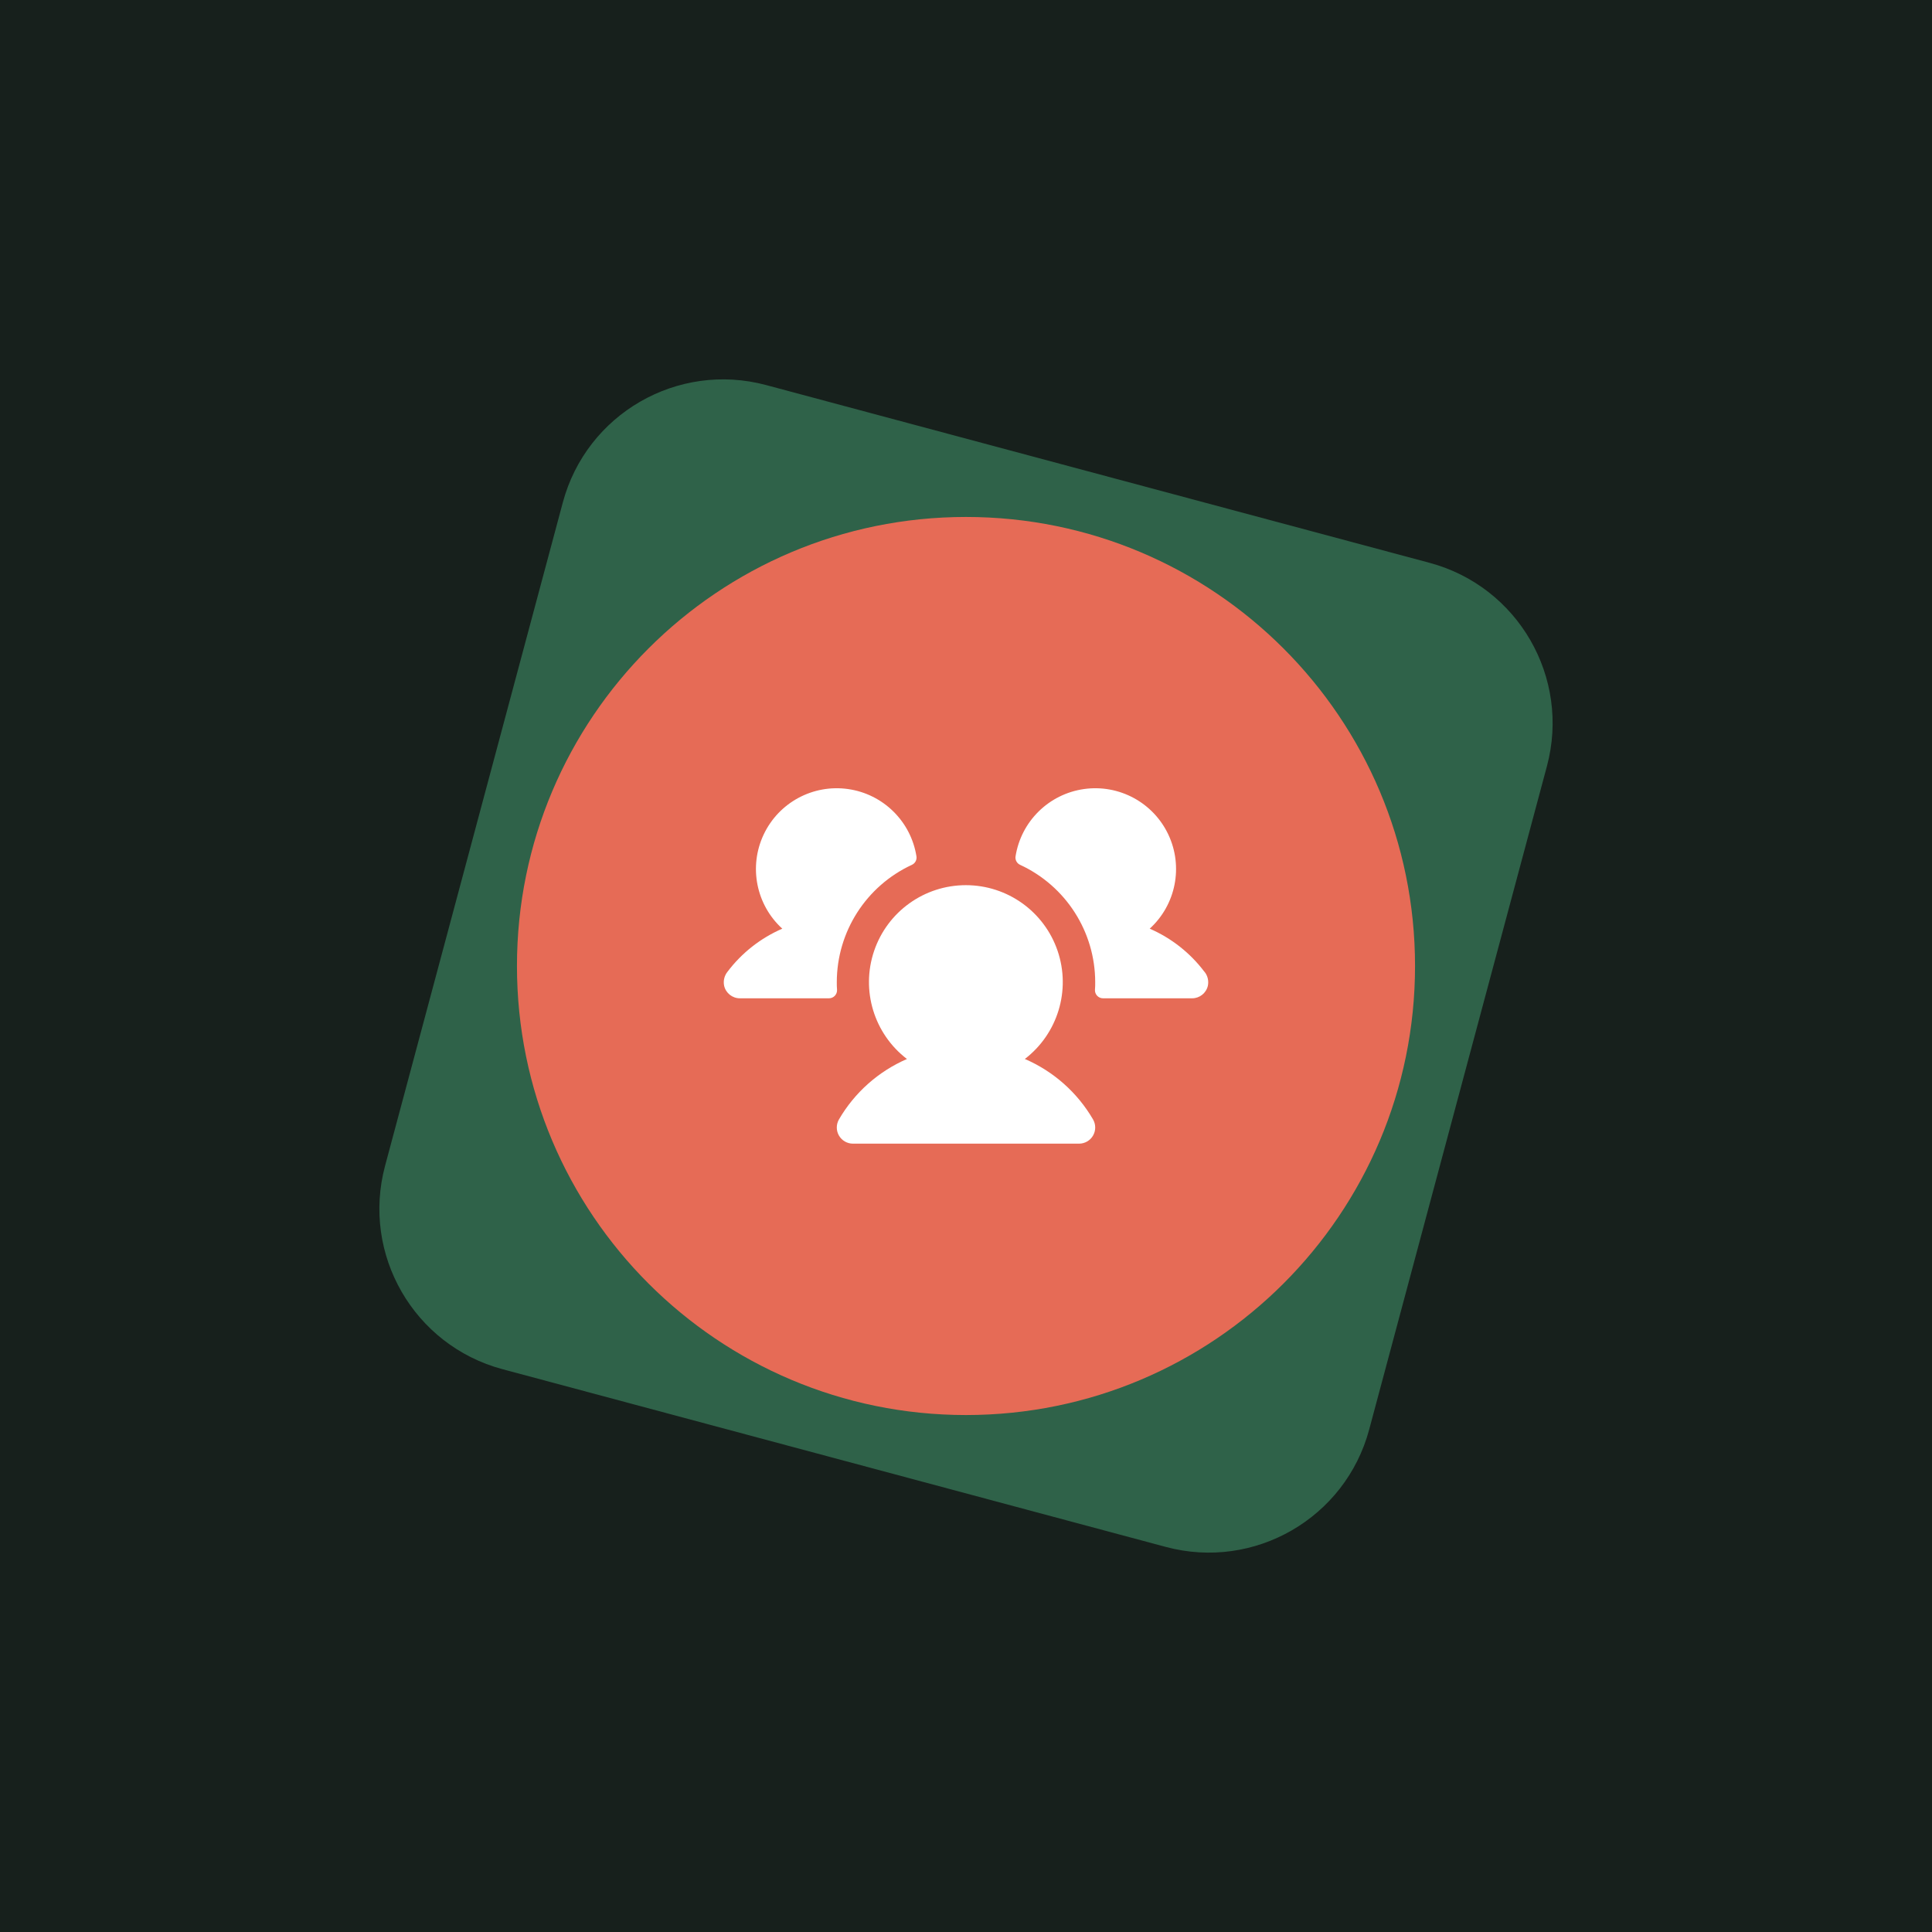
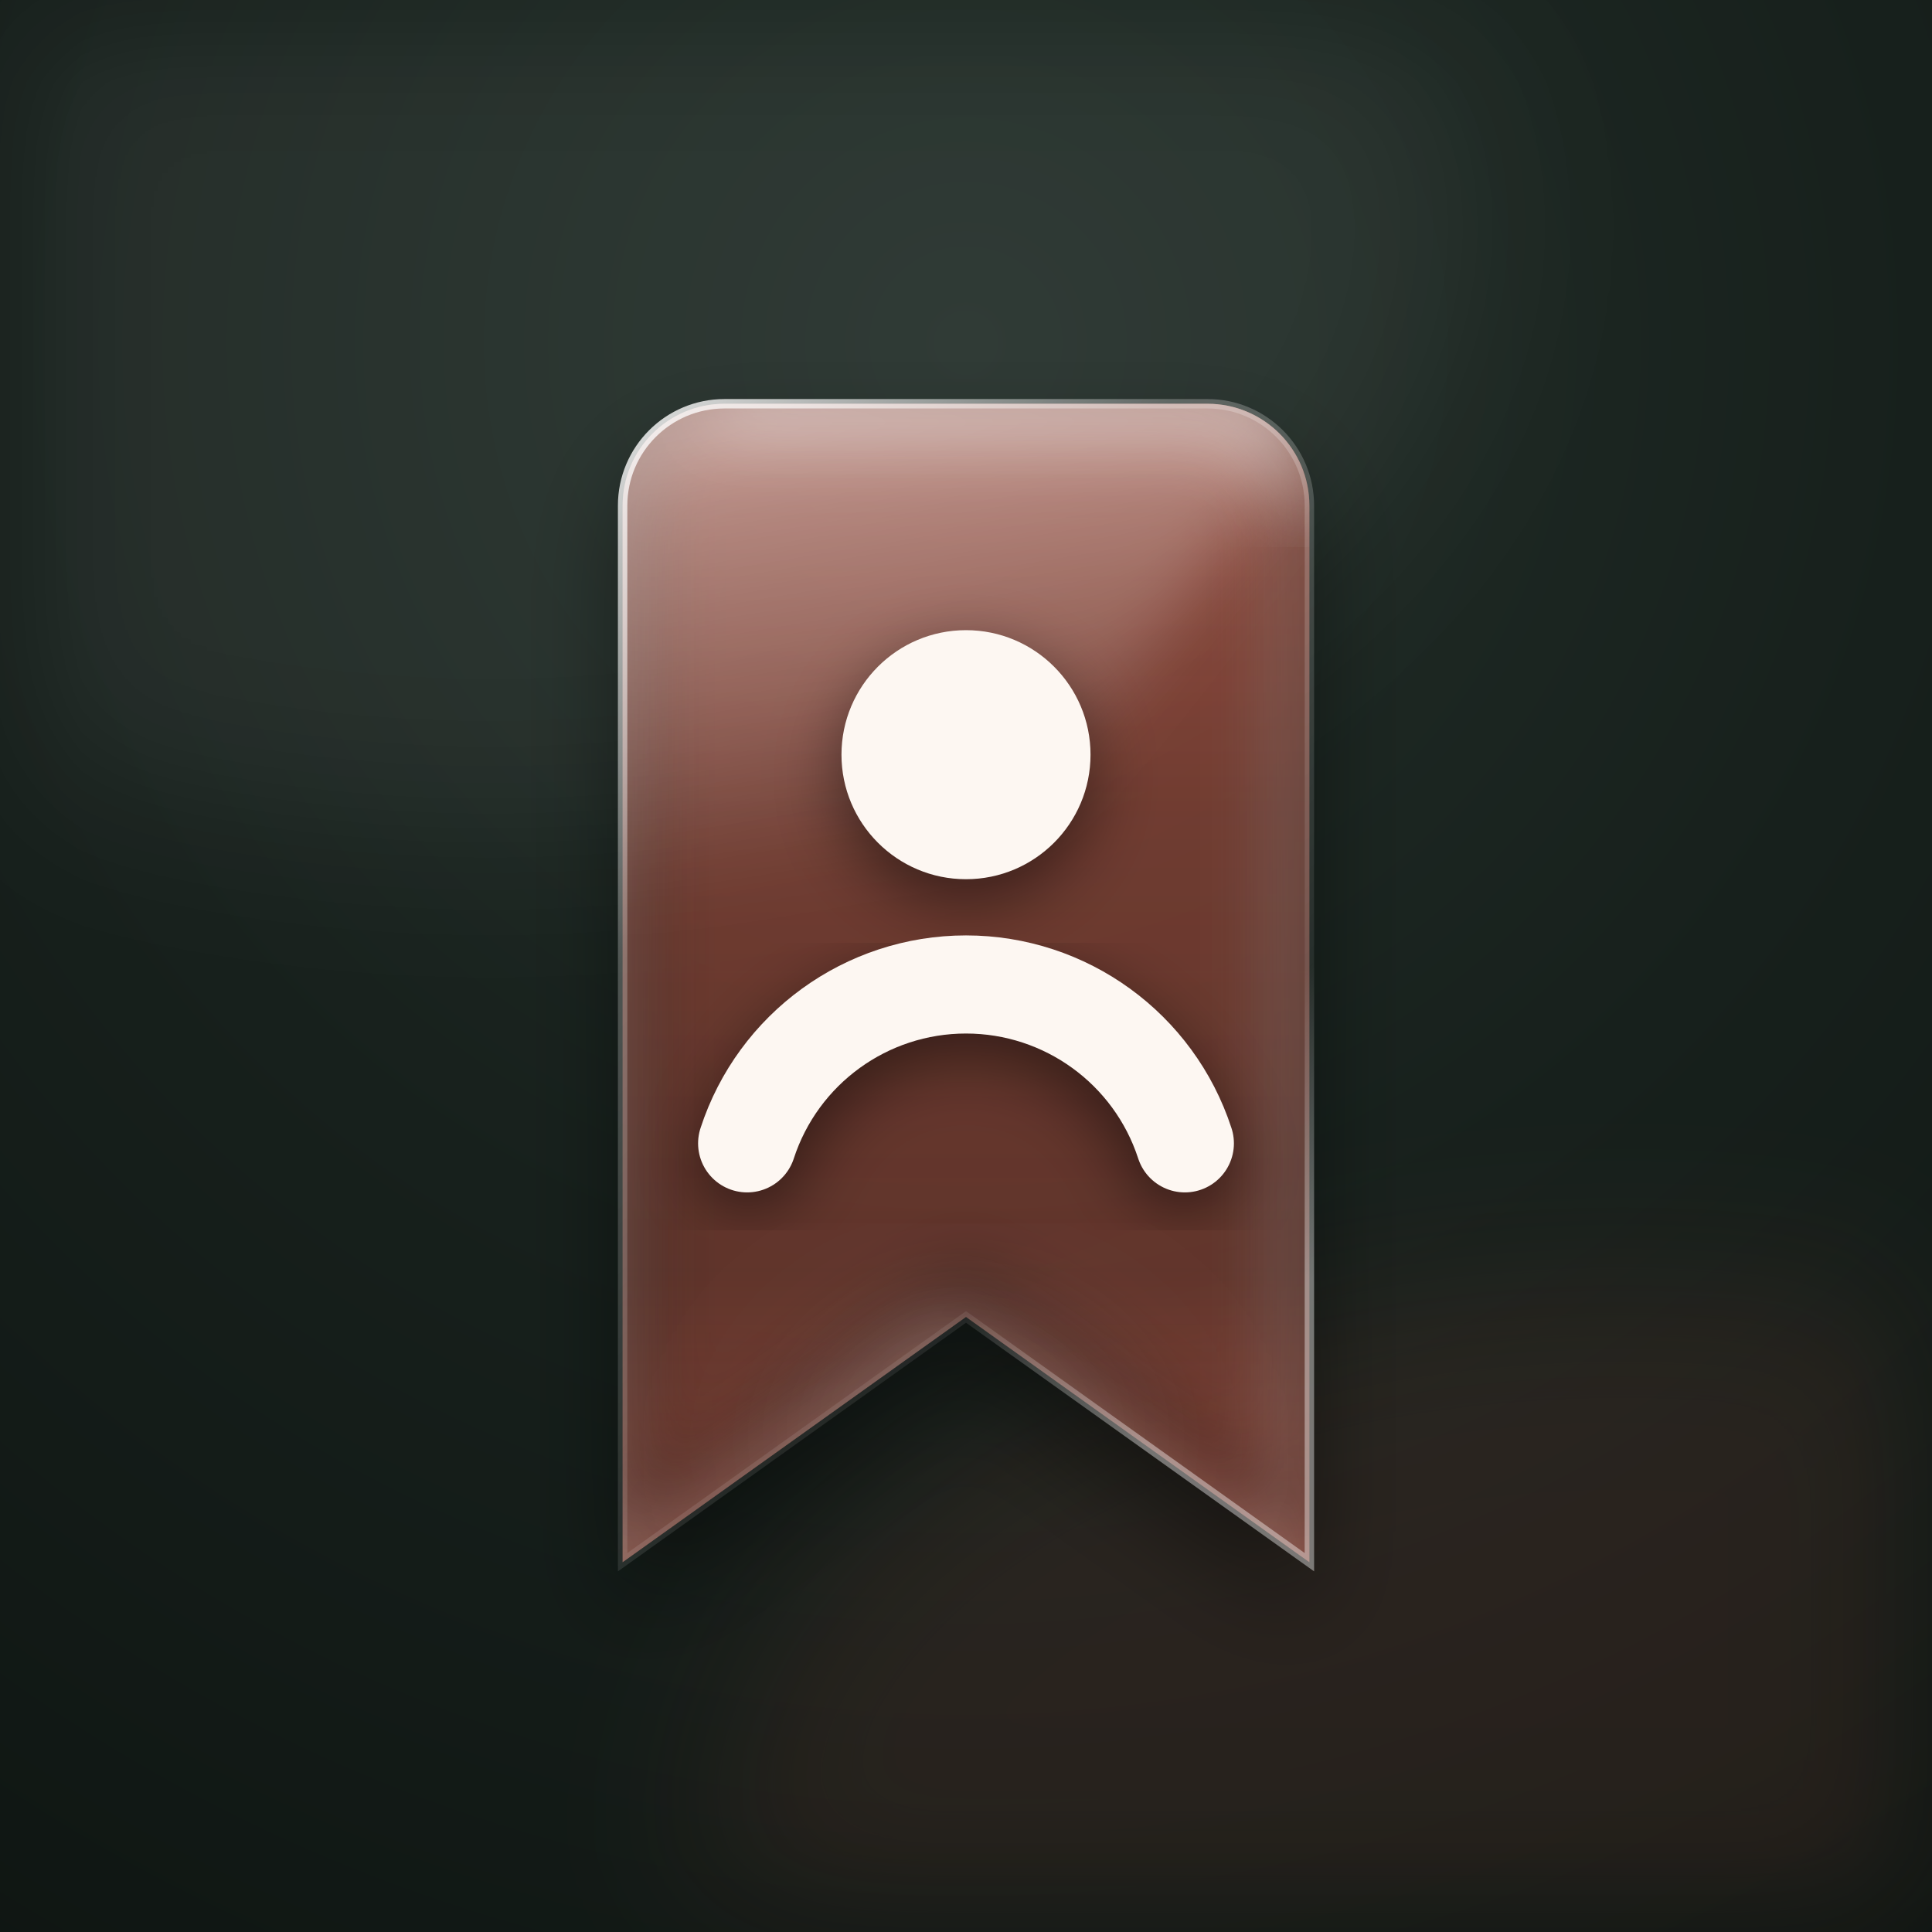
<svg xmlns="http://www.w3.org/2000/svg" width="1024" height="1024" viewBox="0 0 1024 1024">
-   <rect width="1024" height="1024" fill="#17201c" />
-   <rect x="242.0" y="242.0" width="540" height="540" rx="88" ry="88" fill="#2f6249" transform="rotate(15 512 512)" />
-   <circle cx="512" cy="512" r="238" fill="#e66b56" />
-   <g transform="translate(512 512) scale(1.07) translate(-128 -136)" fill="#ffffff">
-     <path d="M64.12,147.8a4,4,0,0,1-4,4.2H16a8,8,0,0,1-7.8-6.17,8.35,8.35,0,0,1,1.62-6.93A67.79,67.79,0,0,1,37,117.51a40,40,0,1,1,66.46-35.8,3.94,3.94,0,0,1-2.27,4.18A64.08,64.08,0,0,0,64,144C64,145.28,64,146.54,64.12,147.8Zm182-8.91A67.76,67.76,0,0,0,219,117.51a40,40,0,1,0-66.46-35.8,3.94,3.94,0,0,0,2.27,4.18A64.08,64.08,0,0,1,192,144c0,1.28,0,2.54-.12,3.8a4,4,0,0,0,4,4.2H240a8,8,0,0,0,7.8-6.17A8.33,8.33,0,0,0,246.17,138.89Zm-89,43.18a48,48,0,1,0-58.37,0A72.13,72.13,0,0,0,65.07,212,8,8,0,0,0,72,224H184a8,8,0,0,0,6.93-12A72.15,72.15,0,0,0,157.19,182.07Z" />
+   <defs>
+     <radialGradient id="field" cx="0.5" cy="0.18" r="1.1">
+       <stop offset="0" stop-color="#232f29" />
+       <stop offset="0.45" stop-color="#17201c" />
+       <stop offset="1" stop-color="#0d1310" />
+     </radialGradient>
+     <linearGradient id="gf" x1="0" y1="0" x2="0" y2="1">
+       <stop offset="0" stop-color="#e66b56" stop-opacity="0.6" />
+       <stop offset="0.35" stop-color="#e66b56" stop-opacity="0.45" />
+       <stop offset="0.75" stop-color="#e66b56" stop-opacity="0.38" />
+       <stop offset="1" stop-color="#e66b56" stop-opacity="0.52" />
+     </linearGradient>
+     <linearGradient id="rim" x1="0" y1="0" x2="0.6" y2="1">
+       <stop offset="0" stop-color="#ffffff" stop-opacity="0.85" />
+       <stop offset="0.35" stop-color="#ffffff" stop-opacity="0.25" />
+       <stop offset="0.8" stop-color="#ffffff" stop-opacity="0.08" />
+       <stop offset="1" stop-color="#ffffff" stop-opacity="0.4" />
+     </linearGradient>
+     <linearGradient id="sw" x1="0" y1="0" x2="0.25" y2="1">
+       <stop offset="0" stop-color="#ffffff" stop-opacity="0.5" />
+       <stop offset="1" stop-color="#ffffff" stop-opacity="0" />
+     </linearGradient>
+     <filter id="soft" x="-40%" y="-40%" width="180%" height="180%">
+       <feGaussianBlur stdDeviation="18" />
+     </filter>
+     <filter id="big" x="-60%" y="-60%" width="220%" height="220%">
+       <feGaussianBlur stdDeviation="46" />
+     </filter>
+     <filter id="drop" x="-40%" y="-40%" width="180%" height="180%">
+       <feGaussianBlur stdDeviation="26" />
+     </filter>
+     <path id="mark" d="M 384,214 L 640,214 A 54 54 0 0 1 694,268 L 694,828 L 512,698 L 330,828 L 330,268 A 54 54 0 0 1 384,214 Z" />
+     <clipPath id="mc">
+       <use href="#mark" />
+     </clipPath>
+   </defs>
+   <rect width="1024" height="1024" fill="url(#field)" />
+   <ellipse cx="260" cy="120" rx="520" ry="320" fill="#ffffff" opacity="0.06" filter="url(#big)" />
+   <ellipse cx="860" cy="980" rx="480" ry="300" fill="#e66b56" opacity="0.1" filter="url(#big)" />
+   <use href="#mark" transform="translate(0 26)" fill="#000000" opacity="0.45" filter="url(#drop)" />
+   <use href="#mark" fill="url(#gf)" />
+   <g clip-path="url(#mc)">
+     <use href="#mark" transform="translate(0 -14)" fill="none" stroke="#000000" stroke-width="30" opacity="0.30" filter="url(#soft)" />
+     <use href="#mark" transform="translate(-10 10)" fill="none" stroke="#ffffff" stroke-width="16" opacity="0.30" filter="url(#soft)" />
+     <path d="M 300,190 L 720,190 L 520,470 L 300,470 Z" fill="url(#sw)" filter="url(#soft)" />
+     <path d="M 384,214 L 640,214 A 54 54 0 0 1 694,268" fill="none" stroke="#ffffff" stroke-width="10" stroke-linecap="round" opacity="0.85" filter="url(#soft)" />
+     <path d="M 512,698 L 400,780 L 624,780 Z" fill="#ffffff" opacity="0.18" filter="url(#big)" />
  </g>
+   <use href="#mark" fill="none" stroke="url(#rim)" stroke-width="5" />
+   <circle cx="512" cy="400" r="66" fill="#000000" opacity="0.5" transform="translate(0 12)" filter="url(#soft)" />
+   <path d="M 396,606 A 122 122 0 0 1 628,606" fill="none" stroke="#000000" stroke-width="52" stroke-linecap="round" opacity="0.5" transform="translate(0 12)" filter="url(#soft)" />
+   <circle cx="512" cy="400" r="66" fill="#fdf7f2" />
+   <path d="M 396,606 A 122 122 0 0 1 628,606" fill="none" stroke="#fdf7f2" stroke-width="52" stroke-linecap="round" />
</svg>
